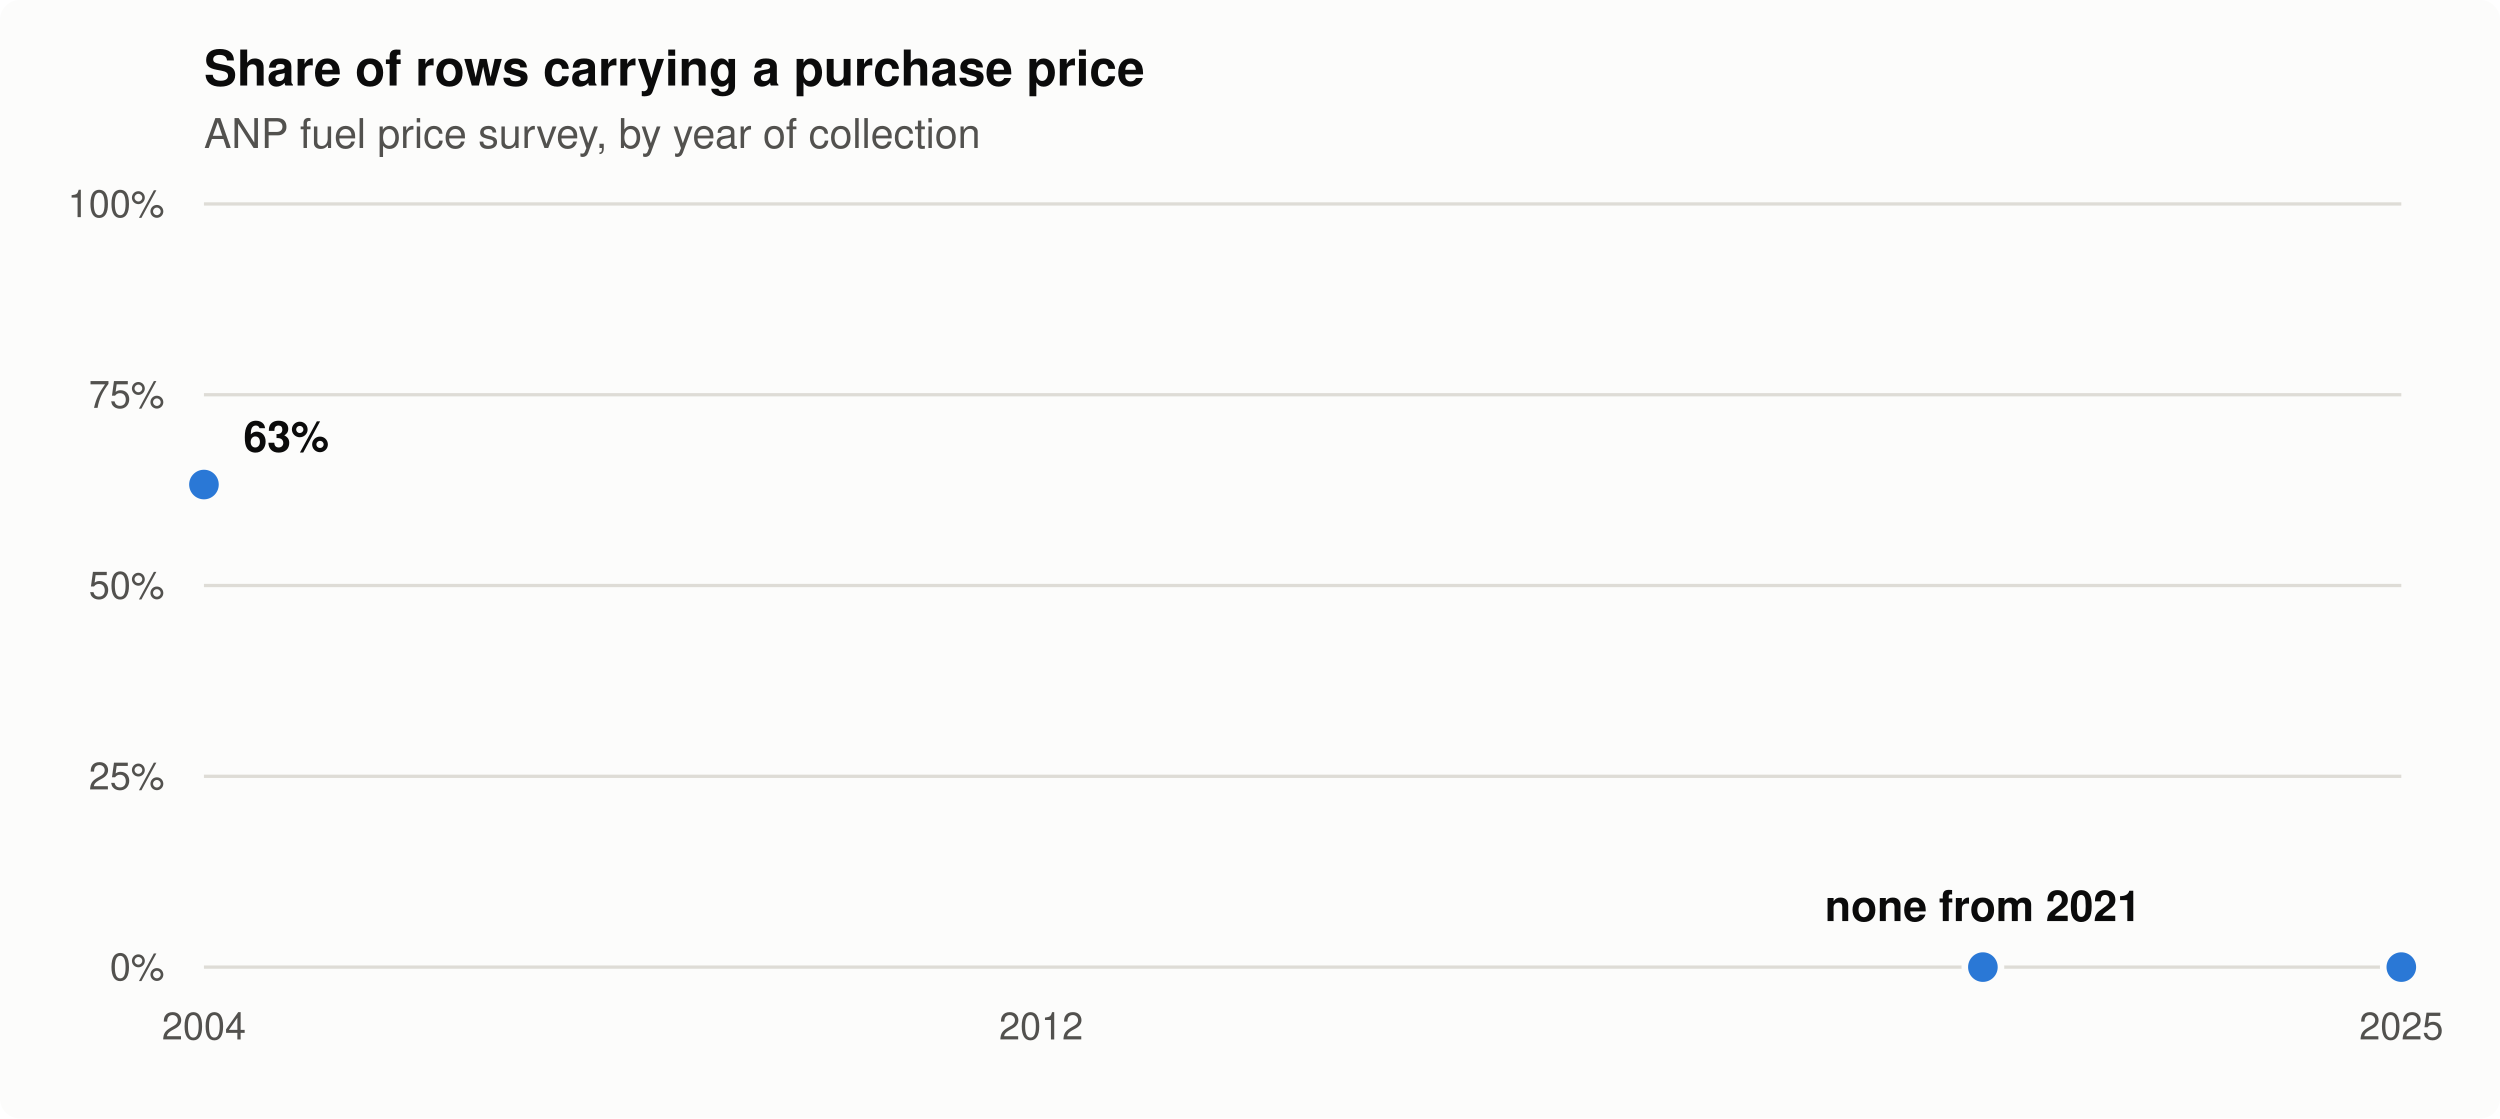
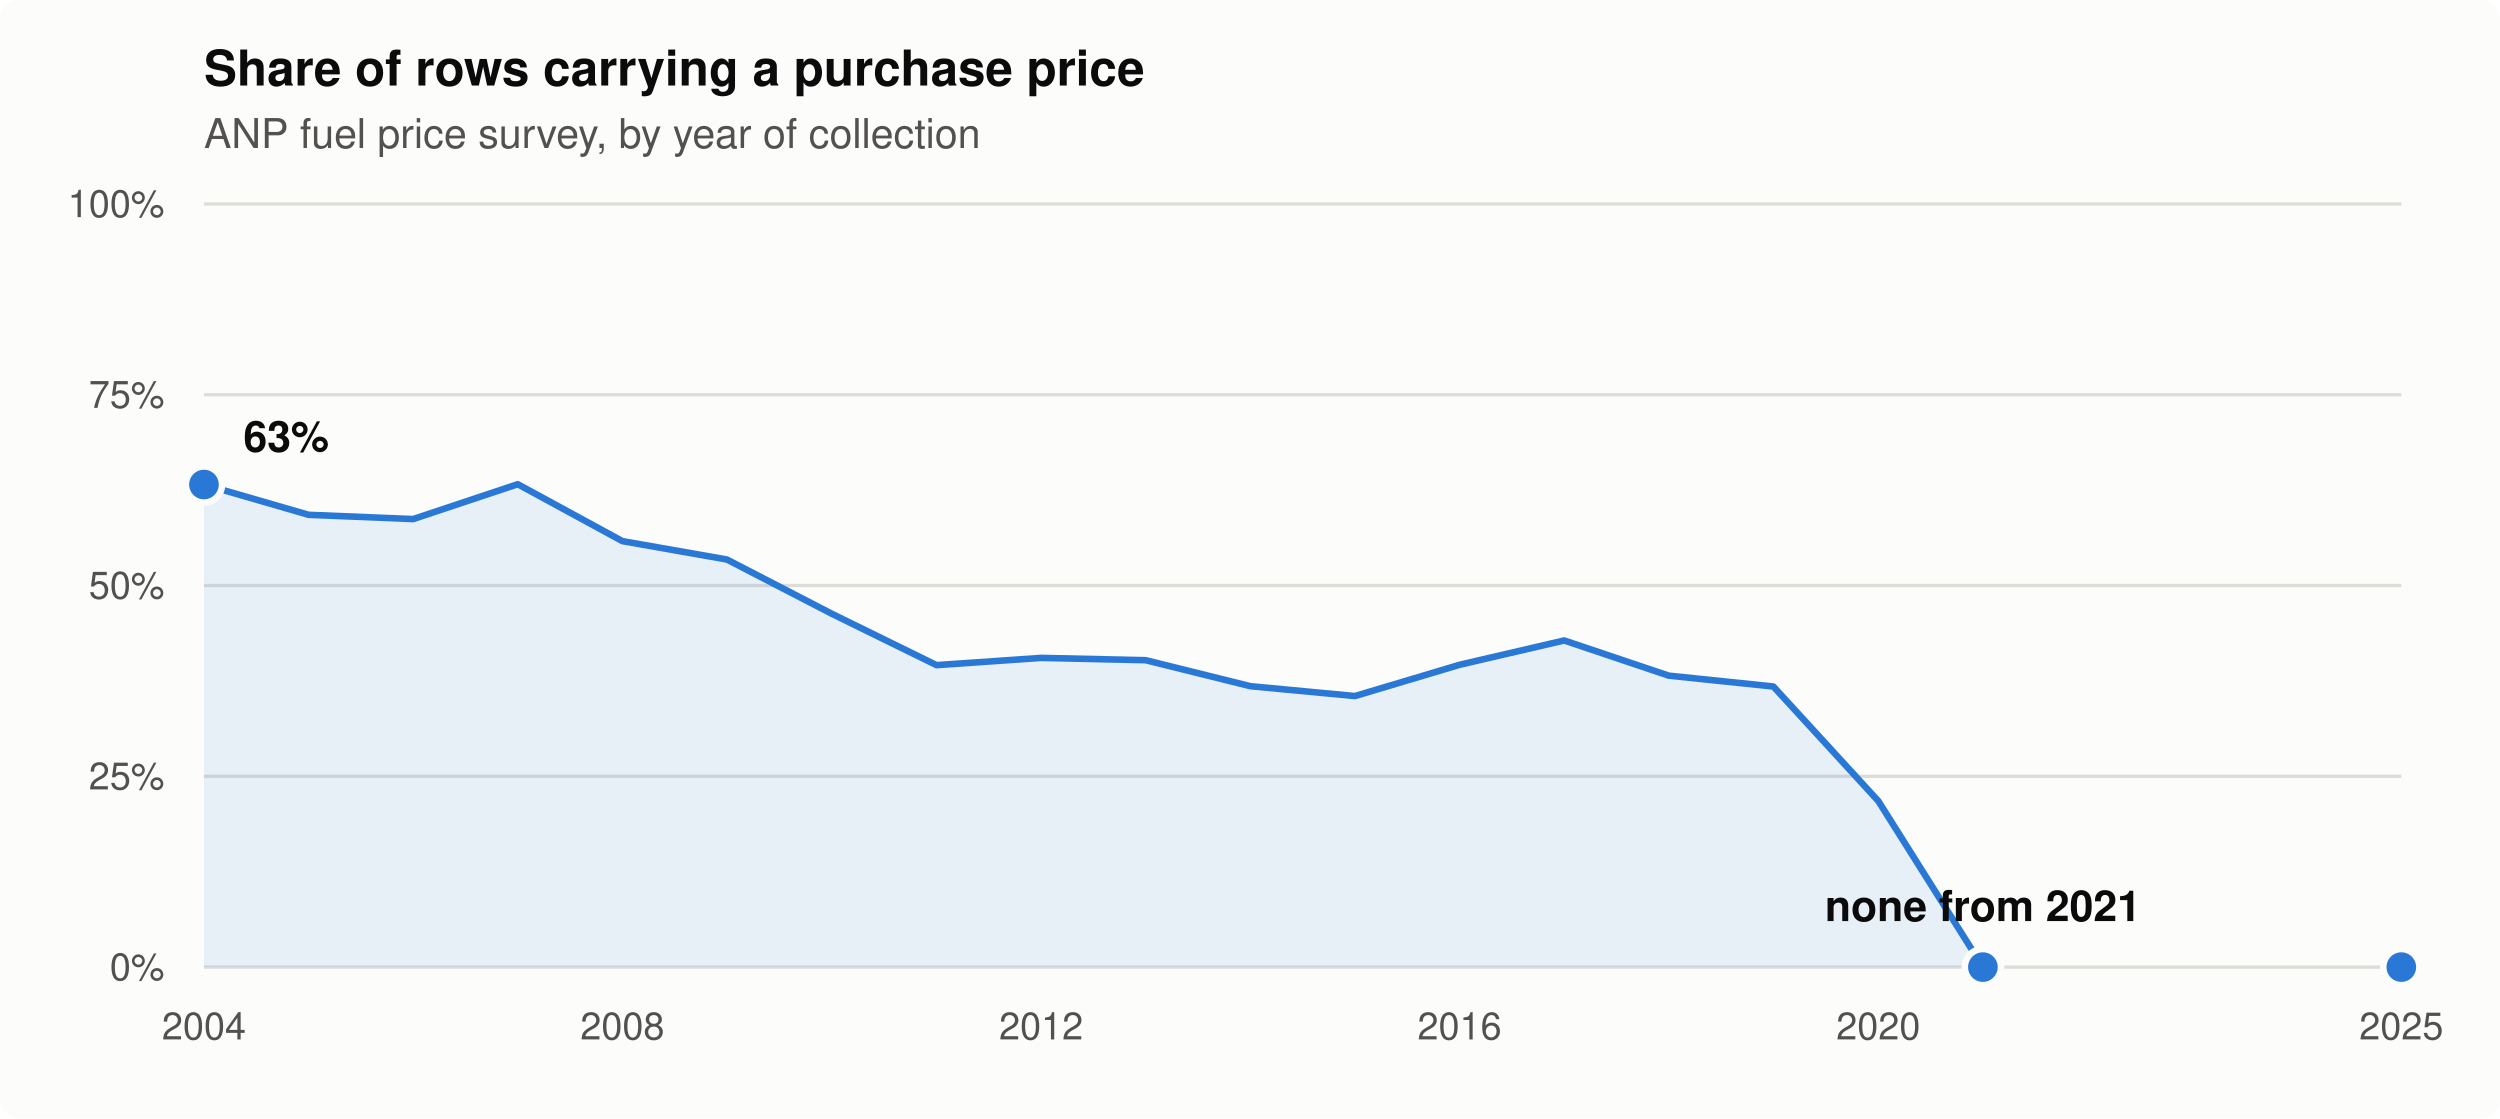
<svg xmlns="http://www.w3.org/2000/svg" width="760" height="340" viewBox="0 0 760 340" font-family="-apple-system, BlinkMacSystemFont, Segoe UI, Helvetica, Arial, sans-serif">
  <rect width="760" height="340" rx="6" fill="#fcfcfb" />
  <text x="62" y="26" fill="#0b0b0b" font-size="15" font-weight="600">Share of rows carrying a purchase price</text>
  <text x="62" y="45" fill="#52514e" font-size="12.5">ANP fuel price survey, by year of collection</text>
  <line x1="62" y1="294.0" x2="730" y2="294.0" stroke="#dedcd6" stroke-width="1" />
  <text x="50" y="298.0" fill="#52514e" font-size="11.5" text-anchor="end">0%</text>
  <line x1="62" y1="236.0" x2="730" y2="236.0" stroke="#dedcd6" stroke-width="1" />
  <text x="50" y="240.0" fill="#52514e" font-size="11.5" text-anchor="end">25%</text>
  <line x1="62" y1="178.0" x2="730" y2="178.0" stroke="#dedcd6" stroke-width="1" />
  <text x="50" y="182.0" fill="#52514e" font-size="11.5" text-anchor="end">50%</text>
  <line x1="62" y1="120.0" x2="730" y2="120.0" stroke="#dedcd6" stroke-width="1" />
  <text x="50" y="124.0" fill="#52514e" font-size="11.5" text-anchor="end">75%</text>
  <line x1="62" y1="62.0" x2="730" y2="62.0" stroke="#dedcd6" stroke-width="1" />
  <text x="50" y="66.0" fill="#52514e" font-size="11.5" text-anchor="end">100%</text>
-   <path d="M62.0,147.3" fill="none" stroke="#2a78d6" stroke-width="2" stroke-linejoin="round" stroke-linecap="round" />
-   <path d="M316.5,200.0" fill="none" stroke="#2a78d6" stroke-width="2" stroke-linejoin="round" stroke-linecap="round" />
-   <path d="M602.8,294.0" fill="none" stroke="#2a78d6" stroke-width="2" stroke-linejoin="round" stroke-linecap="round" />
+   <path d="M62.0,147.3 L93.8,156.5 L125.6,157.8 L157.4,147.2 L189.2,164.5 L221.0,170.1 L252.9,186.6 L284.7,202.2 L316.5,200.0 L348.3,200.7 L380.1,208.6 L411.9,211.6 L443.7,202.1 L475.5,194.7 L507.3,205.4 L539.1,208.7 L571.0,243.5 L602.8,294.0 L602.8,294.0 L62.0,294.0 Z" fill="#2a78d6" fill-opacity="0.10" />
+   <path d="M62.0,147.3 L93.8,156.5 L125.6,157.8 L157.4,147.2 L189.2,164.5 L221.0,170.1 L252.9,186.6 L284.7,202.2 L316.5,200.0 L348.3,200.7 L380.1,208.6 L411.9,211.6 L443.7,202.1 L475.5,194.7 L507.3,205.4 L539.1,208.7 L571.0,243.5 L602.8,294.0" fill="none" stroke="#2a78d6" stroke-width="2" stroke-linejoin="round" stroke-linecap="round" />
  <path d="M730.0,294.0" fill="none" stroke="#2a78d6" stroke-width="2" stroke-linejoin="round" stroke-linecap="round" />
  <text x="62.0" y="316.0" fill="#52514e" font-size="11.5" text-anchor="middle">2004</text>
+   <text x="189.2" y="316.0" fill="#52514e" font-size="11.5" text-anchor="middle">2008</text>
  <text x="316.5" y="316.0" fill="#52514e" font-size="11.5" text-anchor="middle">2012</text>
+   <text x="443.7" y="316.0" fill="#52514e" font-size="11.5" text-anchor="middle">2016</text>
+   <text x="571.0" y="316.0" fill="#52514e" font-size="11.5" text-anchor="middle">2020</text>
  <text x="730.0" y="316.0" fill="#52514e" font-size="11.5" text-anchor="middle">2025</text>
  <circle cx="62.0" cy="147.3" r="5.5" fill="#2a78d6" stroke="#fcfcfb" stroke-width="2" />
  <circle cx="602.8" cy="294.0" r="5.5" fill="#2a78d6" stroke="#fcfcfb" stroke-width="2" />
  <circle cx="730.0" cy="294.0" r="5.5" fill="#2a78d6" stroke="#fcfcfb" stroke-width="2" />
  <text x="74.0" y="137.3" fill="#0b0b0b" font-size="13" font-weight="600">63%</text>
  <text x="602.8" y="280.0" fill="#0b0b0b" font-size="13" font-weight="600" text-anchor="middle">none from 2021</text>
</svg>
